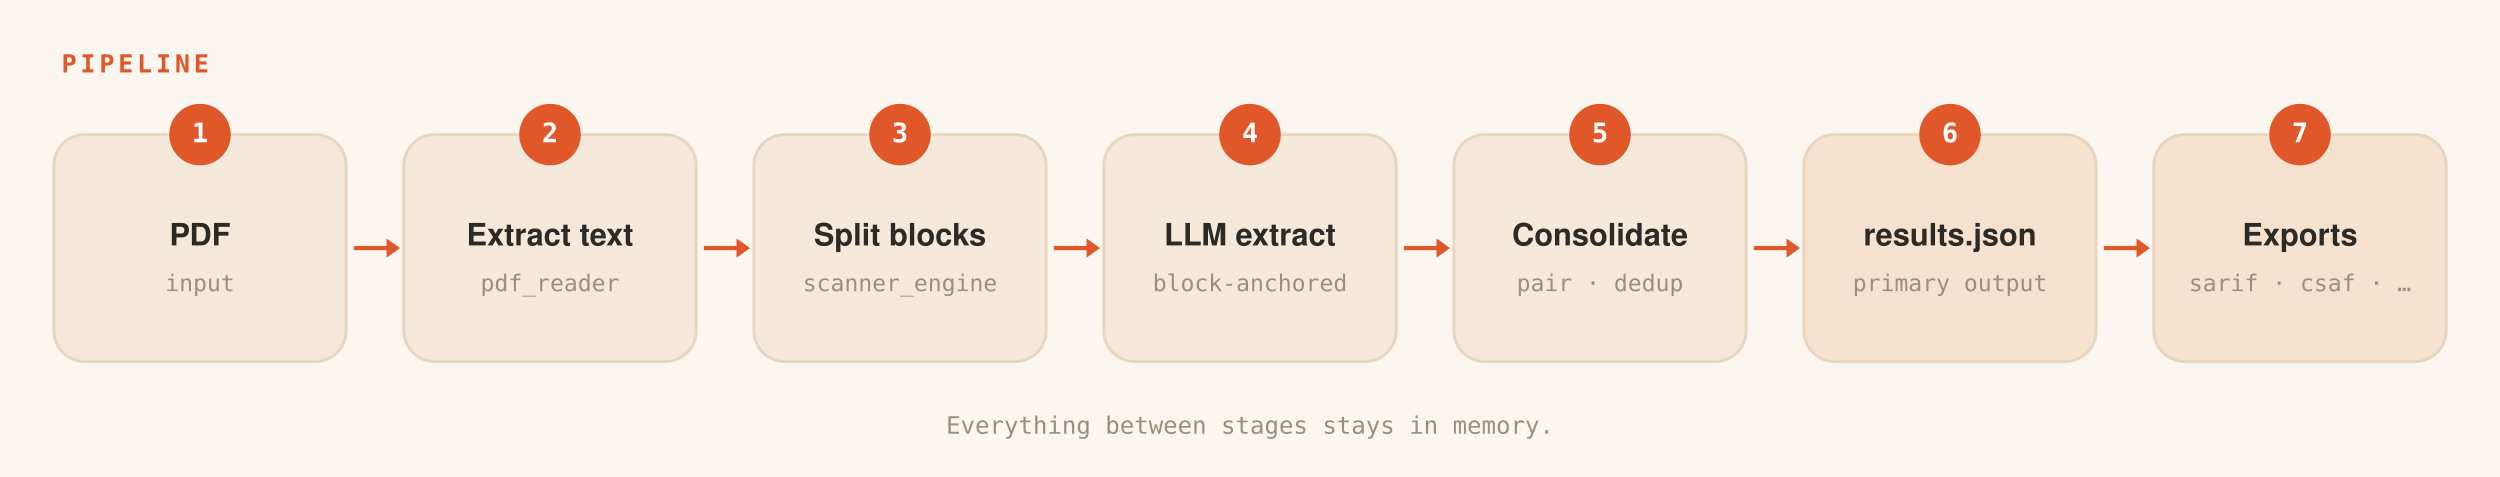
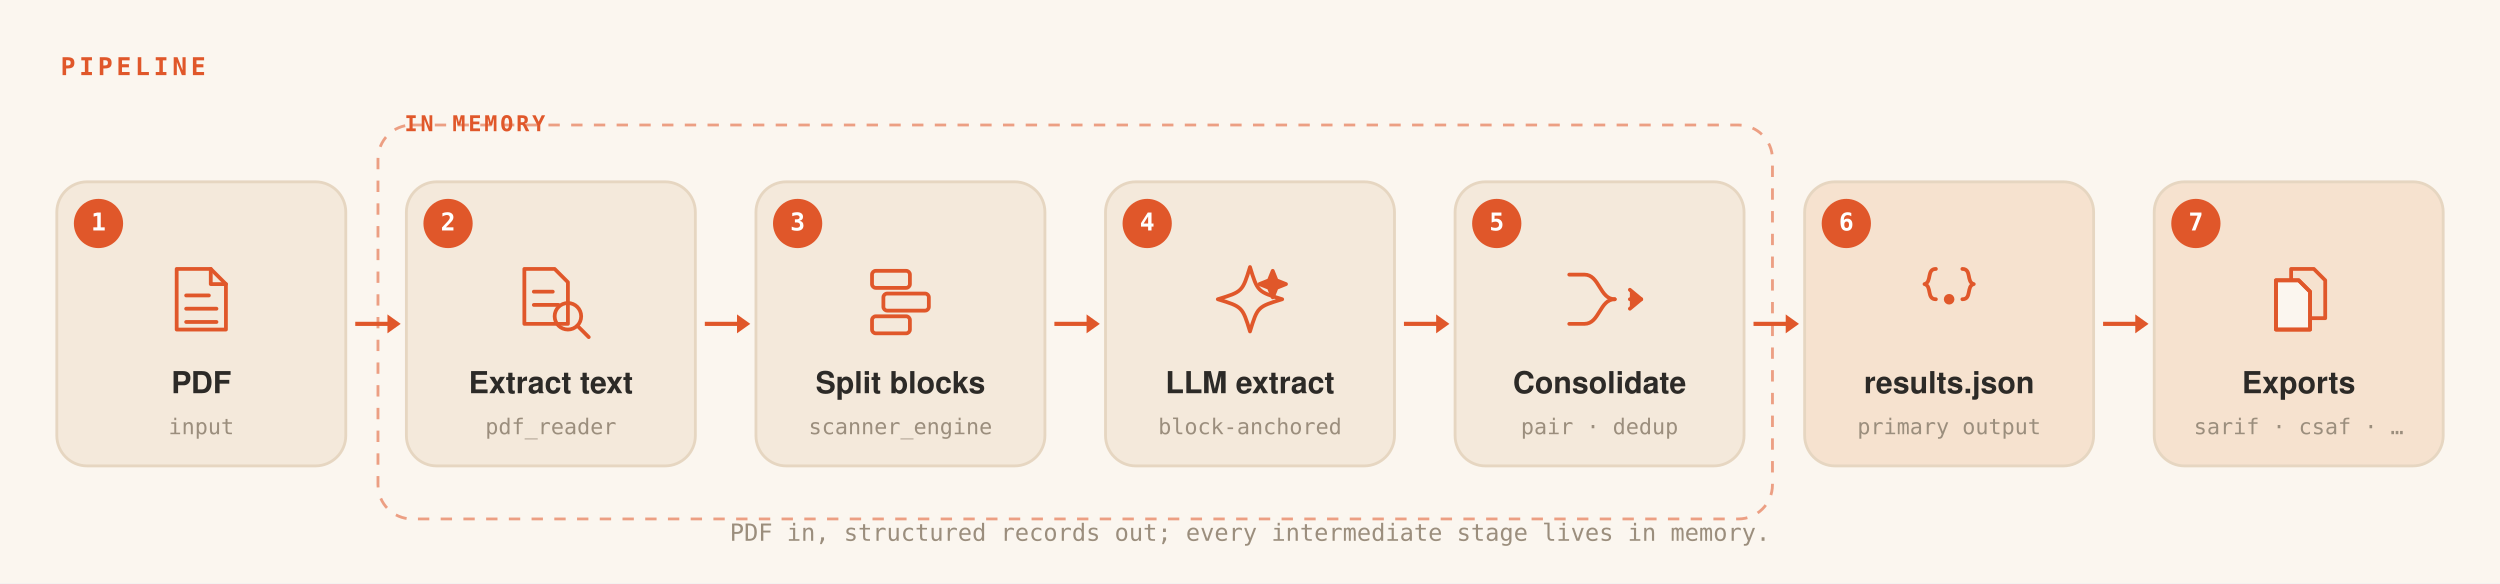
- <svg xmlns="http://www.w3.org/2000/svg" width="1300" height="248" viewBox="0 0 1300 248">
-   <rect width="1300" height="248" fill="#fbf6ef" />
-   <text x="32" y="34" font-size="13" fill="#e0572a" font-weight="bold" text-anchor="start" letter-spacing="2" font-family="ui-monospace,SFMono-Regular,Menlo,Consolas,monospace" dominant-baseline="middle">PIPELINE</text>
-   <rect x="28.0" y="70" width="152.0" height="118" rx="16" fill="#f4e9db" stroke="#e6d6c1" stroke-width="1.5" />
-   <circle cx="104.0" cy="70" r="16" fill="#e0572a" />
-   <text x="104.0" y="70" font-size="14" fill="#fff" font-weight="bold" text-anchor="middle" font-family="ui-monospace,SFMono-Regular,Menlo,Consolas,monospace" dominant-baseline="middle">1</text>
-   <text x="104.0" y="122" font-size="16" fill="#2c2a27" font-weight="bold" text-anchor="middle" font-family="ui-sans-serif,-apple-system,Segoe UI,Helvetica,Arial,sans-serif" dominant-baseline="middle">PDF</text>
-   <text x="104.0" y="148" font-size="12" fill="#9b8e7d" font-weight="normal" text-anchor="middle" font-family="ui-monospace,SFMono-Regular,Menlo,Consolas,monospace" dominant-baseline="middle">input</text>
-   <line x1="184.0" y1="129.0" x2="202.0" y2="129.0" stroke="#e0572a" stroke-width="2.2" />
-   <path d="M 201.0 124.0 L 208.0 129.0 L 201.0 134.0 Z" fill="#e0572a" />
-   <rect x="210.0" y="70" width="152.0" height="118" rx="16" fill="#f4e9db" stroke="#e6d6c1" stroke-width="1.5" />
-   <circle cx="286.0" cy="70" r="16" fill="#e0572a" />
-   <text x="286.0" y="70" font-size="14" fill="#fff" font-weight="bold" text-anchor="middle" font-family="ui-monospace,SFMono-Regular,Menlo,Consolas,monospace" dominant-baseline="middle">2</text>
-   <text x="286.0" y="122" font-size="16" fill="#2c2a27" font-weight="bold" text-anchor="middle" font-family="ui-sans-serif,-apple-system,Segoe UI,Helvetica,Arial,sans-serif" dominant-baseline="middle">Extract text</text>
-   <text x="286.0" y="148" font-size="12" fill="#9b8e7d" font-weight="normal" text-anchor="middle" font-family="ui-monospace,SFMono-Regular,Menlo,Consolas,monospace" dominant-baseline="middle">pdf_reader</text>
-   <line x1="366.0" y1="129.0" x2="384.0" y2="129.0" stroke="#e0572a" stroke-width="2.2" />
-   <path d="M 383.0 124.0 L 390.0 129.0 L 383.0 134.0 Z" fill="#e0572a" />
-   <rect x="392.0" y="70" width="152.0" height="118" rx="16" fill="#f4e9db" stroke="#e6d6c1" stroke-width="1.5" />
-   <circle cx="468.0" cy="70" r="16" fill="#e0572a" />
-   <text x="468.0" y="70" font-size="14" fill="#fff" font-weight="bold" text-anchor="middle" font-family="ui-monospace,SFMono-Regular,Menlo,Consolas,monospace" dominant-baseline="middle">3</text>
-   <text x="468.0" y="122" font-size="16" fill="#2c2a27" font-weight="bold" text-anchor="middle" font-family="ui-sans-serif,-apple-system,Segoe UI,Helvetica,Arial,sans-serif" dominant-baseline="middle">Split blocks</text>
-   <text x="468.0" y="148" font-size="12" fill="#9b8e7d" font-weight="normal" text-anchor="middle" font-family="ui-monospace,SFMono-Regular,Menlo,Consolas,monospace" dominant-baseline="middle">scanner_engine</text>
-   <line x1="548.0" y1="129.0" x2="566.0" y2="129.0" stroke="#e0572a" stroke-width="2.2" />
-   <path d="M 565.0 124.0 L 572.0 129.0 L 565.0 134.0 Z" fill="#e0572a" />
-   <rect x="574.0" y="70" width="152.0" height="118" rx="16" fill="#f4e9db" stroke="#e6d6c1" stroke-width="1.5" />
-   <circle cx="650.0" cy="70" r="16" fill="#e0572a" />
-   <text x="650.0" y="70" font-size="14" fill="#fff" font-weight="bold" text-anchor="middle" font-family="ui-monospace,SFMono-Regular,Menlo,Consolas,monospace" dominant-baseline="middle">4</text>
-   <text x="650.0" y="122" font-size="16" fill="#2c2a27" font-weight="bold" text-anchor="middle" font-family="ui-sans-serif,-apple-system,Segoe UI,Helvetica,Arial,sans-serif" dominant-baseline="middle">LLM extract</text>
-   <text x="650.0" y="148" font-size="12" fill="#9b8e7d" font-weight="normal" text-anchor="middle" font-family="ui-monospace,SFMono-Regular,Menlo,Consolas,monospace" dominant-baseline="middle">block-anchored</text>
-   <line x1="730.0" y1="129.0" x2="748.0" y2="129.0" stroke="#e0572a" stroke-width="2.2" />
-   <path d="M 747.0 124.0 L 754.0 129.0 L 747.0 134.0 Z" fill="#e0572a" />
-   <rect x="756.0" y="70" width="152.0" height="118" rx="16" fill="#f4e9db" stroke="#e6d6c1" stroke-width="1.5" />
-   <circle cx="832.0" cy="70" r="16" fill="#e0572a" />
-   <text x="832.0" y="70" font-size="14" fill="#fff" font-weight="bold" text-anchor="middle" font-family="ui-monospace,SFMono-Regular,Menlo,Consolas,monospace" dominant-baseline="middle">5</text>
-   <text x="832.0" y="122" font-size="16" fill="#2c2a27" font-weight="bold" text-anchor="middle" font-family="ui-sans-serif,-apple-system,Segoe UI,Helvetica,Arial,sans-serif" dominant-baseline="middle">Consolidate</text>
-   <text x="832.0" y="148" font-size="12" fill="#9b8e7d" font-weight="normal" text-anchor="middle" font-family="ui-monospace,SFMono-Regular,Menlo,Consolas,monospace" dominant-baseline="middle">pair · dedup</text>
-   <line x1="912.0" y1="129.0" x2="930.0" y2="129.0" stroke="#e0572a" stroke-width="2.2" />
-   <path d="M 929.0 124.0 L 936.0 129.0 L 929.0 134.0 Z" fill="#e0572a" />
-   <rect x="938.0" y="70" width="152.0" height="118" rx="16" fill="#f6e2cf" stroke="#e6d6c1" stroke-width="1.5" />
-   <circle cx="1014.0" cy="70" r="16" fill="#e0572a" />
-   <text x="1014.0" y="70" font-size="14" fill="#fff" font-weight="bold" text-anchor="middle" font-family="ui-monospace,SFMono-Regular,Menlo,Consolas,monospace" dominant-baseline="middle">6</text>
-   <text x="1014.0" y="122" font-size="16" fill="#2c2a27" font-weight="bold" text-anchor="middle" font-family="ui-sans-serif,-apple-system,Segoe UI,Helvetica,Arial,sans-serif" dominant-baseline="middle">results.json</text>
-   <text x="1014.0" y="148" font-size="12" fill="#9b8e7d" font-weight="normal" text-anchor="middle" font-family="ui-monospace,SFMono-Regular,Menlo,Consolas,monospace" dominant-baseline="middle">primary output</text>
-   <line x1="1094.0" y1="129.0" x2="1112.0" y2="129.0" stroke="#e0572a" stroke-width="2.2" />
-   <path d="M 1111.0 124.0 L 1118.0 129.0 L 1111.0 134.0 Z" fill="#e0572a" />
-   <rect x="1120.0" y="70" width="152.0" height="118" rx="16" fill="#f6e2cf" stroke="#e6d6c1" stroke-width="1.5" />
-   <circle cx="1196.0" cy="70" r="16" fill="#e0572a" />
-   <text x="1196.0" y="70" font-size="14" fill="#fff" font-weight="bold" text-anchor="middle" font-family="ui-monospace,SFMono-Regular,Menlo,Consolas,monospace" dominant-baseline="middle">7</text>
-   <text x="1196.0" y="122" font-size="16" fill="#2c2a27" font-weight="bold" text-anchor="middle" font-family="ui-sans-serif,-apple-system,Segoe UI,Helvetica,Arial,sans-serif" dominant-baseline="middle">Exports</text>
-   <text x="1196.0" y="148" font-size="12" fill="#9b8e7d" font-weight="normal" text-anchor="middle" font-family="ui-monospace,SFMono-Regular,Menlo,Consolas,monospace" dominant-baseline="middle">sarif · csaf · …</text>
-   <text x="650.0" y="222" font-size="12.5" fill="#9b8e7d" font-weight="normal" text-anchor="middle" font-family="ui-monospace,SFMono-Regular,Menlo,Consolas,monospace" dominant-baseline="middle">Everything between stages stays in memory.</text>
+ <svg xmlns="http://www.w3.org/2000/svg" width="1320" height="308" viewBox="0 0 1320 308">
+   <rect width="1320" height="308" fill="#fbf6ef" />
+   <text x="32" y="36" font-size="13" fill="#e0572a" font-weight="bold" text-anchor="start" letter-spacing="2" font-family="ui-monospace,SFMono-Regular,Menlo,Consolas,monospace" dominant-baseline="middle">PIPELINE</text>
+   <rect x="199.571" y="66" width="736.286" height="208" rx="18" fill="none" stroke="#e0572a" stroke-width="1.5" stroke-dasharray="6 6" opacity="0.55" />
+   <text x="213.571" y="66" font-size="11.5" fill="#e0572a" font-weight="bold" text-anchor="start" letter-spacing="1.5" font-family="ui-monospace,SFMono-Regular,Menlo,Consolas,monospace" dominant-baseline="middle">IN MEMORY</text>
+   <rect x="30.0" y="96" width="152.571" height="150" rx="16" fill="#f4e9db" stroke="#e6d6c1" stroke-width="1.5" />
+   <circle cx="52.0" cy="118" r="13" fill="#e0572a" />
+   <text x="52.0" y="118" font-size="13" fill="#fff" font-weight="bold" text-anchor="middle" font-family="ui-monospace,SFMono-Regular,Menlo,Consolas,monospace" dominant-baseline="middle">1</text>
+   <g stroke="#e0572a" stroke-width="2" fill="none" stroke-linecap="round" stroke-linejoin="round">
+     <path d="M 93.286 142 h 18 l 8 8 v 24 h -26 z" />
+     <path d="M 111.286 142 v 8 h 8" />
+     <path d="M 98.286 156 h 12 M 98.286 163 h 16 M 98.286 170 h 16" />
+   </g>
+   <text x="106.286" y="202" font-size="16" fill="#2c2a27" font-weight="bold" text-anchor="middle" font-family="ui-sans-serif,-apple-system,Segoe UI,Helvetica,Arial,sans-serif" dominant-baseline="middle">PDF</text>
+   <text x="106.286" y="226" font-size="11.5" fill="#9b8e7d" font-weight="normal" text-anchor="middle" font-family="ui-monospace,SFMono-Regular,Menlo,Consolas,monospace" dominant-baseline="middle">input</text>
+   <line x1="187.571" y1="171.0" x2="205.571" y2="171.0" stroke="#e0572a" stroke-width="2.2" />
+   <path d="M 204.571 166.0 L 211.571 171.0 L 204.571 176.0 Z" fill="#e0572a" />
+   <rect x="214.571" y="96" width="152.571" height="150" rx="16" fill="#f4e9db" stroke="#e6d6c1" stroke-width="1.5" />
+   <circle cx="236.571" cy="118" r="13" fill="#e0572a" />
+   <text x="236.571" y="118" font-size="13" fill="#fff" font-weight="bold" text-anchor="middle" font-family="ui-monospace,SFMono-Regular,Menlo,Consolas,monospace" dominant-baseline="middle">2</text>
+   <g stroke="#e0572a" stroke-width="2" fill="none" stroke-linecap="round" stroke-linejoin="round">
+     <path d="M 276.857 142 h 16 l 7 7 v 22 h -23 z" />
+     <path d="M 281.857 154 h 10 M 281.857 161 h 13" />
+     <circle cx="299.857" cy="167" r="7" />
+     <path d="M 304.857 172 l 6 6" />
+   </g>
+   <text x="290.857" y="202" font-size="16" fill="#2c2a27" font-weight="bold" text-anchor="middle" font-family="ui-sans-serif,-apple-system,Segoe UI,Helvetica,Arial,sans-serif" dominant-baseline="middle">Extract text</text>
+   <text x="290.857" y="226" font-size="11.5" fill="#9b8e7d" font-weight="normal" text-anchor="middle" font-family="ui-monospace,SFMono-Regular,Menlo,Consolas,monospace" dominant-baseline="middle">pdf_reader</text>
+   <line x1="372.143" y1="171.0" x2="390.143" y2="171.0" stroke="#e0572a" stroke-width="2.2" />
+   <path d="M 389.143 166.0 L 396.143 171.0 L 389.143 176.0 Z" fill="#e0572a" />
+   <rect x="399.143" y="96" width="152.571" height="150" rx="16" fill="#f4e9db" stroke="#e6d6c1" stroke-width="1.5" />
+   <circle cx="421.143" cy="118" r="13" fill="#e0572a" />
+   <text x="421.143" y="118" font-size="13" fill="#fff" font-weight="bold" text-anchor="middle" font-family="ui-monospace,SFMono-Regular,Menlo,Consolas,monospace" dominant-baseline="middle">3</text>
+   <g stroke="#e0572a" stroke-width="2" fill="none" stroke-linecap="round" stroke-linejoin="round">
+     <rect x="460.429" y="143" width="20" height="9" rx="2" />
+     <rect x="466.429" y="155" width="24" height="9" rx="2" />
+     <rect x="460.429" y="167" width="20" height="9" rx="2" />
+   </g>
+   <text x="475.429" y="202" font-size="16" fill="#2c2a27" font-weight="bold" text-anchor="middle" font-family="ui-sans-serif,-apple-system,Segoe UI,Helvetica,Arial,sans-serif" dominant-baseline="middle">Split blocks</text>
+   <text x="475.429" y="226" font-size="11.5" fill="#9b8e7d" font-weight="normal" text-anchor="middle" font-family="ui-monospace,SFMono-Regular,Menlo,Consolas,monospace" dominant-baseline="middle">scanner_engine</text>
+   <line x1="556.714" y1="171.0" x2="574.714" y2="171.0" stroke="#e0572a" stroke-width="2.2" />
+   <path d="M 573.714 166.0 L 580.714 171.0 L 573.714 176.0 Z" fill="#e0572a" />
+   <rect x="583.714" y="96" width="152.571" height="150" rx="16" fill="#f4e9db" stroke="#e6d6c1" stroke-width="1.5" />
+   <circle cx="605.714" cy="118" r="13" fill="#e0572a" />
+   <text x="605.714" y="118" font-size="13" fill="#fff" font-weight="bold" text-anchor="middle" font-family="ui-monospace,SFMono-Regular,Menlo,Consolas,monospace" dominant-baseline="middle">4</text>
+   <g stroke="#e0572a" stroke-width="2" fill="none" stroke-linecap="round" stroke-linejoin="round">
+     <path d="M 660 141 C 664 154 664 154 677 158 C 664 162 664 162 660 175 C 656 162 656 162 643 158 C 656 154 656 154 660 141 Z" />
+     <path d="M 672 143 l 2 5 l 5 2 l -5 2 l -2 5 l -2 -5 l -5 -2 l 5 -2 z" fill="#e0572a" />
+   </g>
+   <text x="660" y="202" font-size="16" fill="#2c2a27" font-weight="bold" text-anchor="middle" font-family="ui-sans-serif,-apple-system,Segoe UI,Helvetica,Arial,sans-serif" dominant-baseline="middle">LLM extract</text>
+   <text x="660" y="226" font-size="11.5" fill="#9b8e7d" font-weight="normal" text-anchor="middle" font-family="ui-monospace,SFMono-Regular,Menlo,Consolas,monospace" dominant-baseline="middle">block-anchored</text>
+   <line x1="741.286" y1="171.0" x2="759.286" y2="171.0" stroke="#e0572a" stroke-width="2.2" />
+   <path d="M 758.286 166.0 L 765.286 171.0 L 758.286 176.0 Z" fill="#e0572a" />
+   <rect x="768.286" y="96" width="152.571" height="150" rx="16" fill="#f4e9db" stroke="#e6d6c1" stroke-width="1.5" />
+   <circle cx="790.286" cy="118" r="13" fill="#e0572a" />
+   <text x="790.286" y="118" font-size="13" fill="#fff" font-weight="bold" text-anchor="middle" font-family="ui-monospace,SFMono-Regular,Menlo,Consolas,monospace" dominant-baseline="middle">5</text>
+   <g stroke="#e0572a" stroke-width="2" fill="none" stroke-linecap="round" stroke-linejoin="round">
+     <path d="M 828.571 145 h 8 c 8 0 8 13 16 13" />
+     <path d="M 828.571 171 h 8 c 8 0 8 -13 16 -13" />
+     <path d="M 860.571 158 h 6" />
+     <path d="M 860.571 153 l 6 5 l -6 5" fill="#e0572a" />
+   </g>
+   <text x="844.571" y="202" font-size="16" fill="#2c2a27" font-weight="bold" text-anchor="middle" font-family="ui-sans-serif,-apple-system,Segoe UI,Helvetica,Arial,sans-serif" dominant-baseline="middle">Consolidate</text>
+   <text x="844.571" y="226" font-size="11.5" fill="#9b8e7d" font-weight="normal" text-anchor="middle" font-family="ui-monospace,SFMono-Regular,Menlo,Consolas,monospace" dominant-baseline="middle">pair · dedup</text>
+   <line x1="925.857" y1="171.0" x2="943.857" y2="171.0" stroke="#e0572a" stroke-width="2.2" />
+   <path d="M 942.857 166.0 L 949.857 171.0 L 942.857 176.0 Z" fill="#e0572a" />
+   <rect x="952.857" y="96" width="152.571" height="150" rx="16" fill="#f6e2cf" stroke="#e6d6c1" stroke-width="1.5" />
+   <circle cx="974.857" cy="118" r="13" fill="#e0572a" />
+   <text x="974.857" y="118" font-size="13" fill="#fff" font-weight="bold" text-anchor="middle" font-family="ui-monospace,SFMono-Regular,Menlo,Consolas,monospace" dominant-baseline="middle">6</text>
+   <g stroke="#e0572a" stroke-width="2" fill="none" stroke-linecap="round" stroke-linejoin="round">
+     <path d="M 1022.143 142 c -5 0 -2 7 -6 8 c 4 1 1 8 6 8" />
+     <path d="M 1036.143 142 c 5 0 2 7 6 8 c -4 1 -1 8 -6 8" />
+     <circle cx="1029.143" cy="158" r="1.8" fill="#e0572a" />
+   </g>
+   <text x="1029.143" y="202" font-size="16" fill="#2c2a27" font-weight="bold" text-anchor="middle" font-family="ui-sans-serif,-apple-system,Segoe UI,Helvetica,Arial,sans-serif" dominant-baseline="middle">results.json</text>
+   <text x="1029.143" y="226" font-size="11.5" fill="#9b8e7d" font-weight="normal" text-anchor="middle" font-family="ui-monospace,SFMono-Regular,Menlo,Consolas,monospace" dominant-baseline="middle">primary output</text>
+   <line x1="1110.429" y1="171.0" x2="1128.429" y2="171.0" stroke="#e0572a" stroke-width="2.2" />
+   <path d="M 1127.429 166.0 L 1134.429 171.0 L 1127.429 176.0 Z" fill="#e0572a" />
+   <rect x="1137.429" y="96" width="152.571" height="150" rx="16" fill="#f6e2cf" stroke="#e6d6c1" stroke-width="1.5" />
+   <circle cx="1159.429" cy="118" r="13" fill="#e0572a" />
+   <text x="1159.429" y="118" font-size="13" fill="#fff" font-weight="bold" text-anchor="middle" font-family="ui-monospace,SFMono-Regular,Menlo,Consolas,monospace" dominant-baseline="middle">7</text>
+   <g stroke="#e0572a" stroke-width="2" fill="none" stroke-linecap="round" stroke-linejoin="round">
+     <path d="M 1209.714 142 h 12 l 6 6 v 20 h -18 z" />
+     <path d="M 1201.714 148 h 12 l 6 6 v 20 h -18 z" fill="#fbf6ef" />
+     <path d="M 1201.714 148 h 12 l 6 6 v 20 h -18 z" />
+   </g>
+   <text x="1213.714" y="202" font-size="16" fill="#2c2a27" font-weight="bold" text-anchor="middle" font-family="ui-sans-serif,-apple-system,Segoe UI,Helvetica,Arial,sans-serif" dominant-baseline="middle">Exports</text>
+   <text x="1213.714" y="226" font-size="11.5" fill="#9b8e7d" font-weight="normal" text-anchor="middle" font-family="ui-monospace,SFMono-Regular,Menlo,Consolas,monospace" dominant-baseline="middle">sarif · csaf · …</text>
+   <text x="660.0" y="282" font-size="12.5" fill="#9b8e7d" font-weight="normal" text-anchor="middle" font-family="ui-monospace,SFMono-Regular,Menlo,Consolas,monospace" dominant-baseline="middle">PDF in, structured records out; every intermediate stage lives in memory.</text>
</svg>
